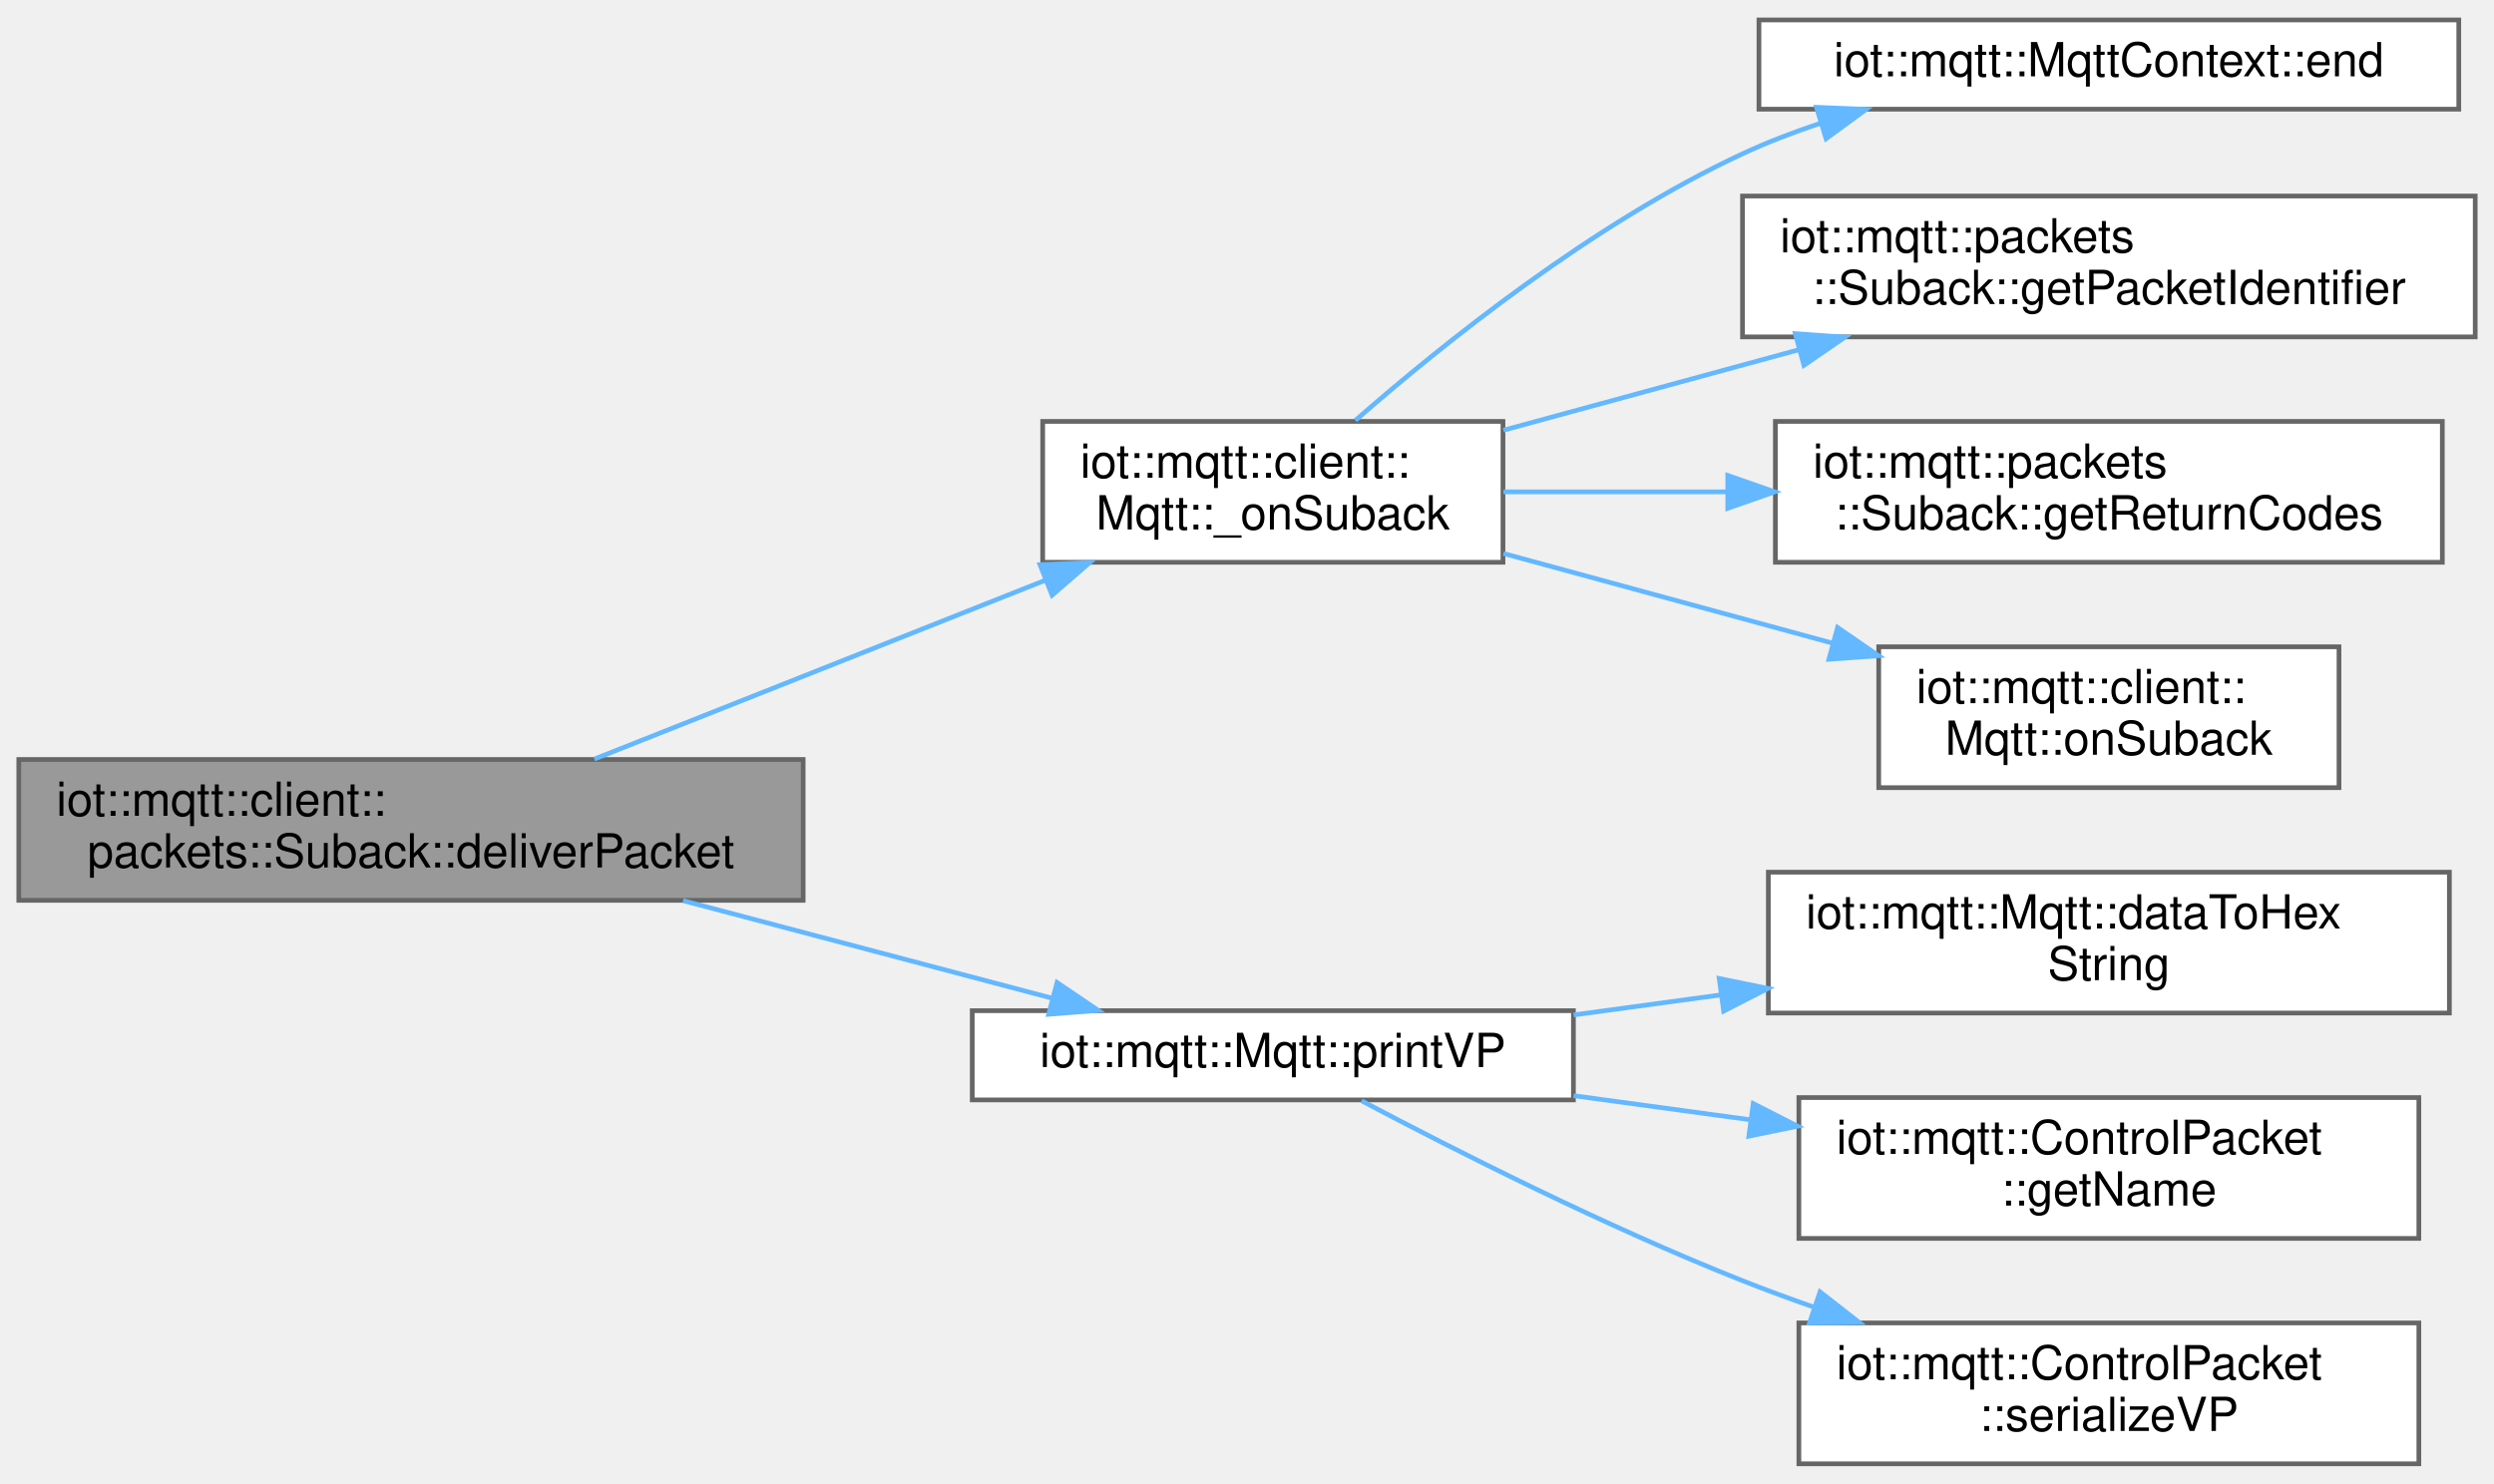
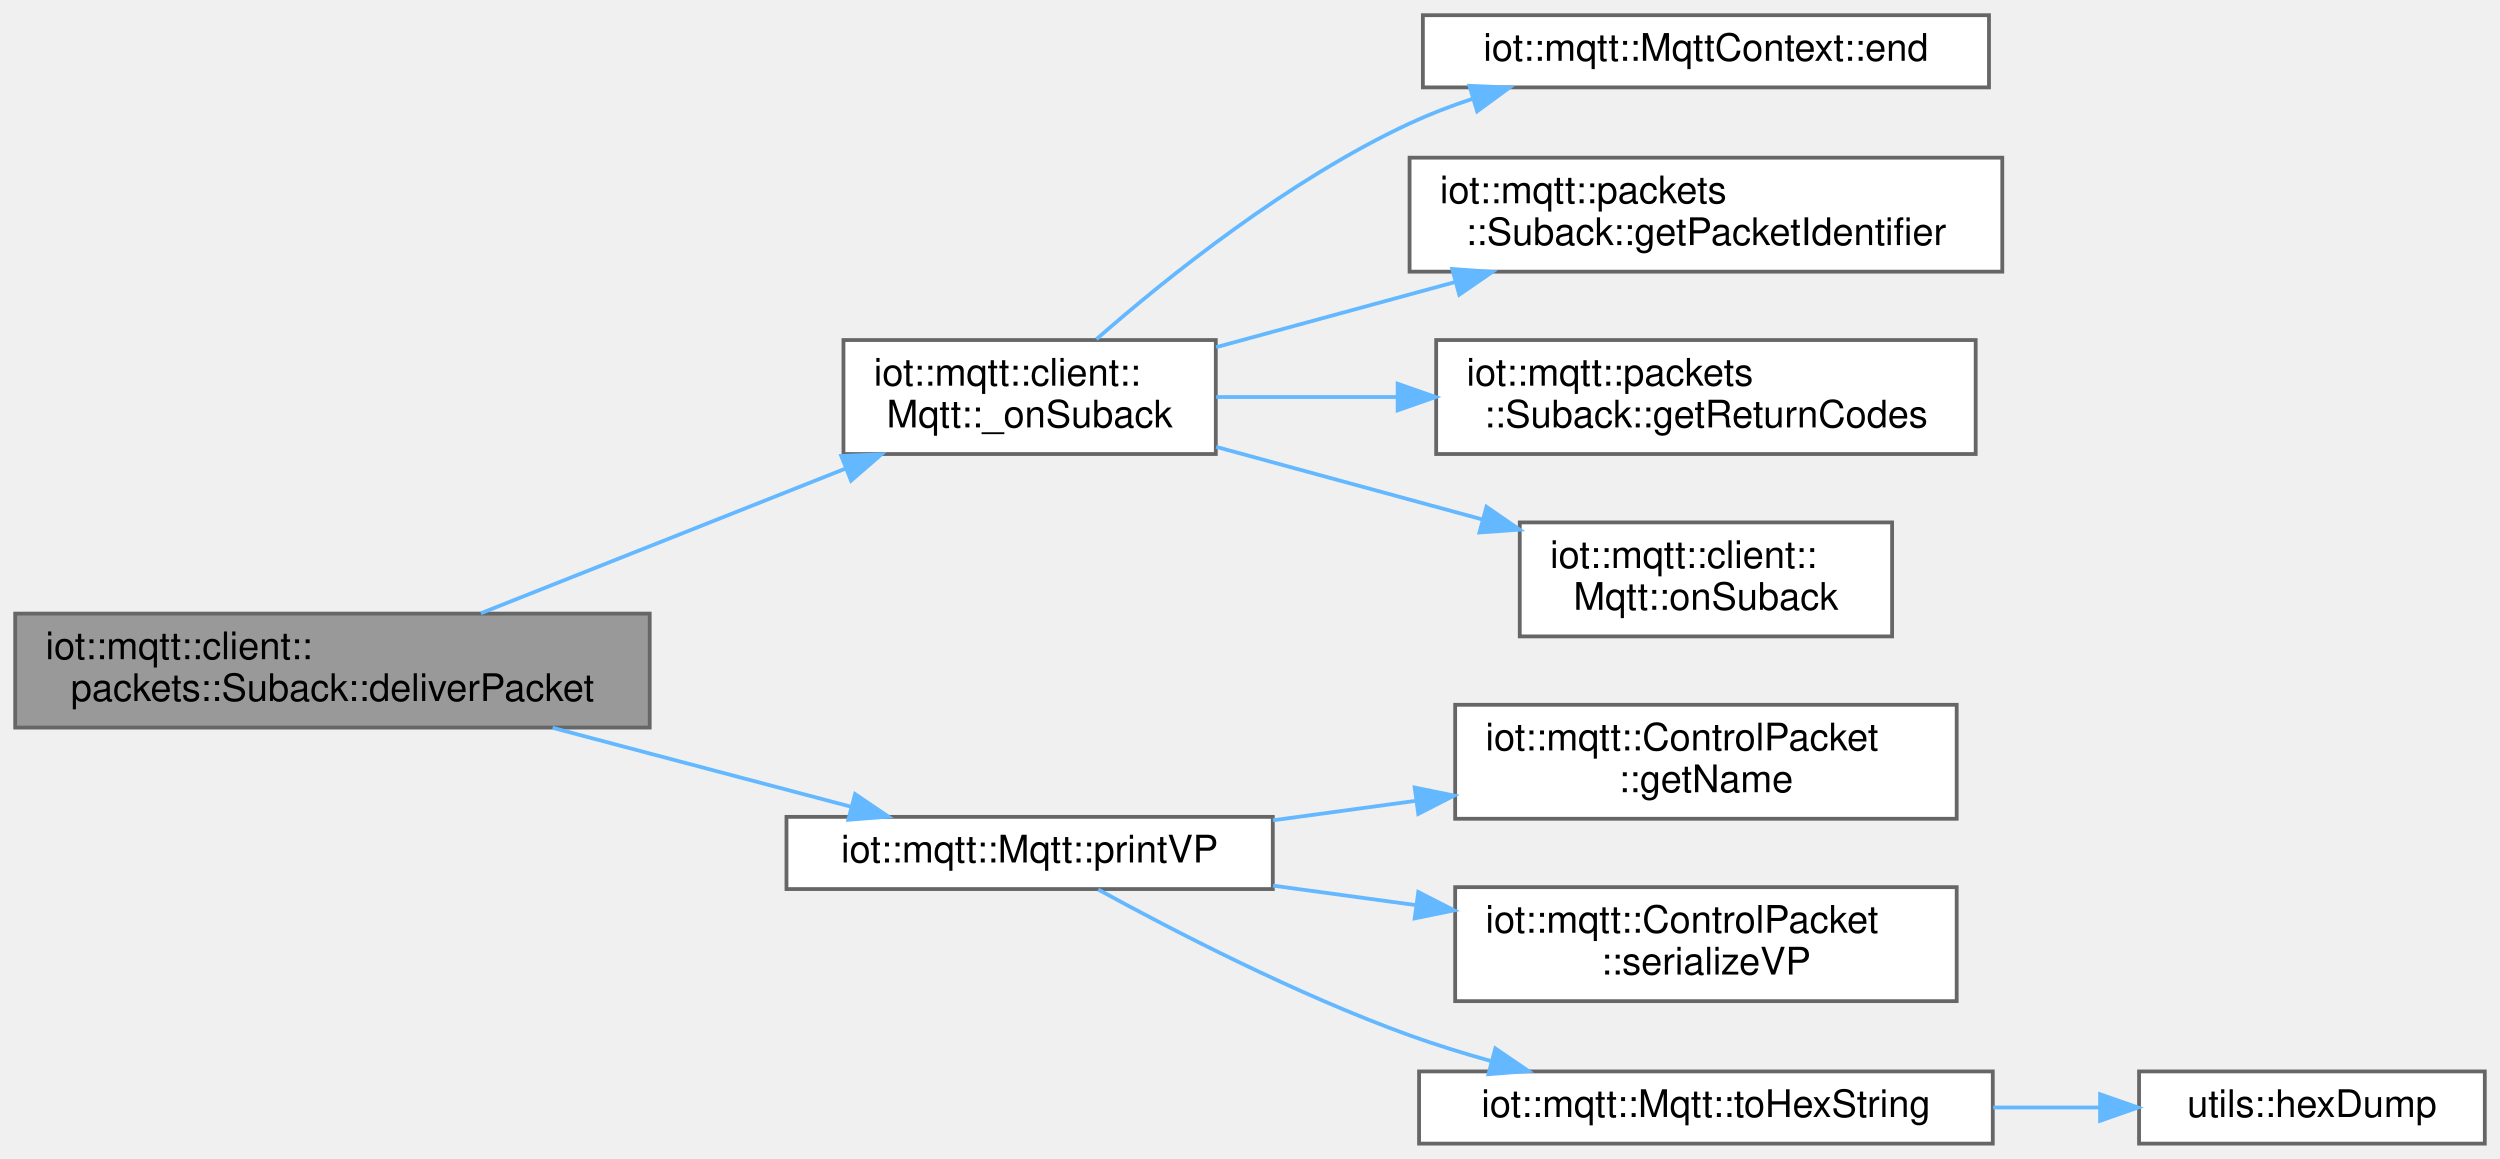
- <svg xmlns="http://www.w3.org/2000/svg" xmlns:xlink="http://www.w3.org/1999/xlink" width="531pt" height="316pt" viewBox="0.00 0.00 531.00 315.50">
-   <g id="graph0" class="graph" transform="scale(1 1) rotate(0) translate(4 311.5)">
+ <svg xmlns="http://www.w3.org/2000/svg" xmlns:xlink="http://www.w3.org/1999/xlink" width="658pt" height="305pt" viewBox="0.00 0.00 658.00 305.00">
+   <g id="graph0" class="graph" transform="scale(1 1) rotate(0) translate(4 301)">
    <g id="Node000001" class="node">
      <g id="a_Node000001">
        <a xlink:title=" ">
-           <polygon fill="#999999" stroke="#666666" points="167,-150 0,-150 0,-120 167,-120 167,-150" />
-           <text text-anchor="start" x="8" y="-138" font-family="Helvetica,sans-Serif" font-size="10.00">iot::mqtt::client::</text>
-           <text text-anchor="middle" x="83.5" y="-127" font-family="Helvetica,sans-Serif" font-size="10.00">packets::Suback::deliverPacket</text>
+           <polygon fill="#999999" stroke="#666666" points="167,-139.5 0,-139.5 0,-109.5 167,-109.5 167,-139.5" />
+           <text text-anchor="start" x="8" y="-127.5" font-family="Helvetica,sans-Serif" font-size="10.00">iot::mqtt::client::</text>
+           <text text-anchor="middle" x="83.5" y="-116.5" font-family="Helvetica,sans-Serif" font-size="10.00">packets::Suback::deliverPacket</text>
        </a>
      </g>
    </g>
    <g id="Node000002" class="node">
      <g id="a_Node000002">
        <a xlink:href="classiot_1_1mqtt_1_1client_1_1Mqtt.html#a9f548c070b83f2628b69ca080bde9377" target="_top" xlink:title=" ">
-           <polygon fill="white" stroke="#666666" points="316,-222 218,-222 218,-192 316,-192 316,-222" />
-           <text text-anchor="start" x="226" y="-210" font-family="Helvetica,sans-Serif" font-size="10.00">iot::mqtt::client::</text>
-           <text text-anchor="middle" x="267" y="-199" font-family="Helvetica,sans-Serif" font-size="10.00">Mqtt::_onSuback</text>
+           <polygon fill="white" stroke="#666666" points="316,-211.5 218,-211.5 218,-181.5 316,-181.5 316,-211.5" />
+           <text text-anchor="start" x="226" y="-199.5" font-family="Helvetica,sans-Serif" font-size="10.00">iot::mqtt::client::</text>
+           <text text-anchor="middle" x="267" y="-188.5" font-family="Helvetica,sans-Serif" font-size="10.00">Mqtt::_onSuback</text>
        </a>
      </g>
    </g>
    <g id="edge1_Node000001_Node000002" class="edge">
      <g id="a_edge1_Node000001_Node000002">
        <a xlink:title=" ">
-           <path fill="none" stroke="#63b8ff" d="M122.55,-150.09C150.5,-161.18 188.66,-176.32 218.59,-188.19" />
-           <polygon fill="#63b8ff" stroke="#63b8ff" points="217.42,-191.49 228,-191.93 220,-184.99 217.42,-191.49" />
+           <path fill="none" stroke="#63b8ff" d="M122.55,-139.59C150.5,-150.68 188.66,-165.82 218.59,-177.69" />
+           <polygon fill="#63b8ff" stroke="#63b8ff" points="217.42,-180.99 228,-181.43 220,-174.49 217.42,-180.99" />
        </a>
      </g>
    </g>
    <g id="Node000007" class="node">
      <g id="a_Node000007">
        <a xlink:href="classiot_1_1mqtt_1_1Mqtt.html#adee229fe8dcd76411c9216f7c11ff907" target="_top" xlink:title=" ">
-           <polygon fill="white" stroke="#666666" points="331,-96.5 203,-96.5 203,-77.5 331,-77.5 331,-96.5" />
-           <text text-anchor="middle" x="267" y="-84.5" font-family="Helvetica,sans-Serif" font-size="10.00">iot::mqtt::Mqtt::printVP</text>
+           <polygon fill="white" stroke="#666666" points="331,-86 203,-86 203,-67 331,-67 331,-86" />
+           <text text-anchor="middle" x="267" y="-74" font-family="Helvetica,sans-Serif" font-size="10.00">iot::mqtt::Mqtt::printVP</text>
        </a>
      </g>
    </g>
    <g id="edge6_Node000001_Node000007" class="edge">
      <g id="a_edge6_Node000001_Node000007">
        <a xlink:title=" ">
-           <path fill="none" stroke="#63b8ff" d="M141.43,-119.94C166.72,-113.26 196.1,-105.49 219.97,-99.17" />
-           <polygon fill="#63b8ff" stroke="#63b8ff" points="221.06,-102.5 229.83,-96.56 219.27,-95.74 221.06,-102.5" />
+           <path fill="none" stroke="#63b8ff" d="M141.43,-109.44C166.72,-102.76 196.1,-94.99 219.97,-88.67" />
+           <polygon fill="#63b8ff" stroke="#63b8ff" points="221.06,-92 229.83,-86.06 219.27,-85.24 221.06,-92" />
        </a>
      </g>
    </g>
    <g id="Node000003" class="node">
      <g id="a_Node000003">
        <a xlink:href="classiot_1_1mqtt_1_1MqttContext.html#ada10a6f2fcf6953ed62d93bdb5907cd1" target="_top" xlink:title=" ">
-           <polygon fill="white" stroke="#666666" points="519.5,-307.5 370.5,-307.5 370.5,-288.5 519.5,-288.5 519.5,-307.5" />
-           <text text-anchor="middle" x="445" y="-295.5" font-family="Helvetica,sans-Serif" font-size="10.00">iot::mqtt::MqttContext::end</text>
+           <polygon fill="white" stroke="#666666" points="519.5,-297 370.5,-297 370.5,-278 519.5,-278 519.5,-297" />
+           <text text-anchor="middle" x="445" y="-285" font-family="Helvetica,sans-Serif" font-size="10.00">iot::mqtt::MqttContext::end</text>
        </a>
      </g>
    </g>
    <g id="edge2_Node000002_Node000003" class="edge">
      <g id="a_edge2_Node000002_Node000003">
        <a xlink:title=" ">
-           <path fill="none" stroke="#63b8ff" d="M284.58,-222.22C303.27,-238.58 335.2,-264.21 367,-279 372.28,-281.46 377.91,-283.62 383.64,-285.52" />
-           <polygon fill="#63b8ff" stroke="#63b8ff" points="382.75,-288.9 393.33,-288.47 384.79,-282.21 382.75,-288.9" />
+           <path fill="none" stroke="#63b8ff" d="M284.58,-211.72C303.27,-228.08 335.2,-253.71 367,-268.5 372.28,-270.96 377.91,-273.12 383.64,-275.02" />
+           <polygon fill="#63b8ff" stroke="#63b8ff" points="382.75,-278.4 393.33,-277.97 384.79,-271.71 382.75,-278.4" />
        </a>
      </g>
    </g>
    <g id="Node000004" class="node">
      <g id="a_Node000004">
        <a xlink:href="classiot_1_1mqtt_1_1packets_1_1Suback.html#a4b210bb967888e97f375d51b564a8256" target="_top" xlink:title=" ">
-           <polygon fill="white" stroke="#666666" points="523,-270 367,-270 367,-240 523,-240 523,-270" />
-           <text text-anchor="start" x="375" y="-258" font-family="Helvetica,sans-Serif" font-size="10.00">iot::mqtt::packets</text>
-           <text text-anchor="middle" x="445" y="-247" font-family="Helvetica,sans-Serif" font-size="10.00">::Suback::getPacketIdentifier</text>
+           <polygon fill="white" stroke="#666666" points="523,-259.5 367,-259.5 367,-229.5 523,-229.5 523,-259.5" />
+           <text text-anchor="start" x="375" y="-247.5" font-family="Helvetica,sans-Serif" font-size="10.00">iot::mqtt::packets</text>
+           <text text-anchor="middle" x="445" y="-236.5" font-family="Helvetica,sans-Serif" font-size="10.00">::Suback::getPacketIdentifier</text>
        </a>
      </g>
    </g>
    <g id="edge3_Node000002_Node000004" class="edge">
      <g id="a_edge3_Node000002_Node000004">
        <a xlink:title=" ">
-           <path fill="none" stroke="#63b8ff" d="M316.09,-220.12C335.51,-225.41 358.22,-231.6 379.07,-237.29" />
-           <polygon fill="#63b8ff" stroke="#63b8ff" points="378.24,-240.69 388.81,-239.95 380.08,-233.94 378.24,-240.69" />
+           <path fill="none" stroke="#63b8ff" d="M316.09,-209.62C335.51,-214.91 358.22,-221.1 379.07,-226.79" />
+           <polygon fill="#63b8ff" stroke="#63b8ff" points="378.24,-230.19 388.81,-229.45 380.08,-223.44 378.24,-230.19" />
        </a>
      </g>
    </g>
    <g id="Node000005" class="node">
      <g id="a_Node000005">
        <a xlink:href="classiot_1_1mqtt_1_1packets_1_1Suback.html#aeda5db3357a382a8e27124f849fe3787" target="_top" xlink:title=" ">
-           <polygon fill="white" stroke="#666666" points="516,-222 374,-222 374,-192 516,-192 516,-222" />
-           <text text-anchor="start" x="382" y="-210" font-family="Helvetica,sans-Serif" font-size="10.00">iot::mqtt::packets</text>
-           <text text-anchor="middle" x="445" y="-199" font-family="Helvetica,sans-Serif" font-size="10.00">::Suback::getReturnCodes</text>
+           <polygon fill="white" stroke="#666666" points="516,-211.5 374,-211.5 374,-181.5 516,-181.5 516,-211.5" />
+           <text text-anchor="start" x="382" y="-199.5" font-family="Helvetica,sans-Serif" font-size="10.00">iot::mqtt::packets</text>
+           <text text-anchor="middle" x="445" y="-188.5" font-family="Helvetica,sans-Serif" font-size="10.00">::Suback::getReturnCodes</text>
        </a>
      </g>
    </g>
    <g id="edge4_Node000002_Node000005" class="edge">
      <g id="a_edge4_Node000002_Node000005">
        <a xlink:title=" ">
-           <path fill="none" stroke="#63b8ff" d="M316.09,-207C330.84,-207 347.49,-207 363.78,-207" />
-           <polygon fill="#63b8ff" stroke="#63b8ff" points="363.86,-210.5 373.86,-207 363.86,-203.5 363.86,-210.5" />
+           <path fill="none" stroke="#63b8ff" d="M316.09,-196.5C330.84,-196.5 347.49,-196.5 363.78,-196.5" />
+           <polygon fill="#63b8ff" stroke="#63b8ff" points="363.86,-200 373.86,-196.5 363.86,-193 363.86,-200" />
        </a>
      </g>
    </g>
    <g id="Node000006" class="node">
      <g id="a_Node000006">
        <a xlink:href="classiot_1_1mqtt_1_1client_1_1Mqtt.html#acaacfad72b121df18686afdd69bbc62a" target="_top" xlink:title=" ">
-           <polygon fill="white" stroke="#666666" points="494,-174 396,-174 396,-144 494,-144 494,-174" />
-           <text text-anchor="start" x="404" y="-162" font-family="Helvetica,sans-Serif" font-size="10.00">iot::mqtt::client::</text>
-           <text text-anchor="middle" x="445" y="-151" font-family="Helvetica,sans-Serif" font-size="10.00">Mqtt::onSuback</text>
+           <polygon fill="white" stroke="#666666" points="494,-163.5 396,-163.5 396,-133.5 494,-133.5 494,-163.5" />
+           <text text-anchor="start" x="404" y="-151.5" font-family="Helvetica,sans-Serif" font-size="10.00">iot::mqtt::client::</text>
+           <text text-anchor="middle" x="445" y="-140.5" font-family="Helvetica,sans-Serif" font-size="10.00">Mqtt::onSuback</text>
        </a>
      </g>
    </g>
    <g id="edge5_Node000002_Node000006" class="edge">
      <g id="a_edge5_Node000002_Node000006">
        <a xlink:title=" ">
-           <path fill="none" stroke="#63b8ff" d="M316.09,-193.88C337.73,-187.98 363.44,-180.97 386.12,-174.79" />
-           <polygon fill="#63b8ff" stroke="#63b8ff" points="387.24,-178.11 395.97,-172.1 385.4,-171.35 387.24,-178.11" />
+           <path fill="none" stroke="#63b8ff" d="M316.09,-183.38C337.73,-177.48 363.44,-170.47 386.12,-164.29" />
+           <polygon fill="#63b8ff" stroke="#63b8ff" points="387.24,-167.61 395.97,-161.6 385.4,-160.85 387.24,-167.61" />
        </a>
      </g>
    </g>
    <g id="Node000008" class="node">
      <g id="a_Node000008">
-         <a xlink:href="classiot_1_1mqtt_1_1Mqtt.html#ab70d673e9ccb125cb5ed2449cfa1492c" target="_top" xlink:title=" ">
-           <polygon fill="white" stroke="#666666" points="517.5,-126 372.5,-126 372.5,-96 517.5,-96 517.5,-126" />
-           <text text-anchor="start" x="380.5" y="-114" font-family="Helvetica,sans-Serif" font-size="10.00">iot::mqtt::Mqtt::dataToHex</text>
-           <text text-anchor="middle" x="445" y="-103" font-family="Helvetica,sans-Serif" font-size="10.00">String</text>
+         <a xlink:href="classiot_1_1mqtt_1_1ControlPacket.html#a1d35b63fe04256fa31650462db1b311a" target="_top" xlink:title=" ">
+           <polygon fill="white" stroke="#666666" points="511,-115.5 379,-115.5 379,-85.5 511,-85.5 511,-115.5" />
+           <text text-anchor="start" x="387" y="-103.5" font-family="Helvetica,sans-Serif" font-size="10.00">iot::mqtt::ControlPacket</text>
+           <text text-anchor="middle" x="445" y="-92.5" font-family="Helvetica,sans-Serif" font-size="10.00">::getName</text>
        </a>
      </g>
    </g>
    <g id="edge7_Node000007_Node000008" class="edge">
      <g id="a_edge7_Node000007_Node000008">
        <a xlink:title=" ">
-           <path fill="none" stroke="#63b8ff" d="M331.04,-95.6C341.21,-96.98 351.86,-98.44 362.39,-99.87" />
-           <polygon fill="#63b8ff" stroke="#63b8ff" points="362.04,-103.36 372.42,-101.24 362.99,-96.42 362.04,-103.36" />
+           <path fill="none" stroke="#63b8ff" d="M331.04,-85.1C343.26,-86.76 356.18,-88.52 368.75,-90.24" />
+           <polygon fill="#63b8ff" stroke="#63b8ff" points="368.35,-93.72 378.73,-91.6 369.29,-86.78 368.35,-93.72" />
        </a>
      </g>
    </g>
    <g id="Node000009" class="node">
      <g id="a_Node000009">
-         <a xlink:href="classiot_1_1mqtt_1_1ControlPacket.html#a1d35b63fe04256fa31650462db1b311a" target="_top" xlink:title=" ">
-           <polygon fill="white" stroke="#666666" points="511,-78 379,-78 379,-48 511,-48 511,-78" />
-           <text text-anchor="start" x="387" y="-66" font-family="Helvetica,sans-Serif" font-size="10.00">iot::mqtt::ControlPacket</text>
-           <text text-anchor="middle" x="445" y="-55" font-family="Helvetica,sans-Serif" font-size="10.00">::getName</text>
+         <a xlink:href="classiot_1_1mqtt_1_1ControlPacket.html#ab4f58bf0c1920d705af23c8d7636247f" target="_top" xlink:title=" ">
+           <polygon fill="white" stroke="#666666" points="511,-67.5 379,-67.5 379,-37.5 511,-37.5 511,-67.5" />
+           <text text-anchor="start" x="387" y="-55.5" font-family="Helvetica,sans-Serif" font-size="10.00">iot::mqtt::ControlPacket</text>
+           <text text-anchor="middle" x="445" y="-44.5" font-family="Helvetica,sans-Serif" font-size="10.00">::serializeVP</text>
        </a>
      </g>
    </g>
    <g id="edge8_Node000007_Node000009" class="edge">
      <g id="a_edge8_Node000007_Node000009">
        <a xlink:title=" ">
-           <path fill="none" stroke="#63b8ff" d="M331.04,-78.4C343.26,-76.74 356.18,-74.98 368.75,-73.26" />
-           <polygon fill="#63b8ff" stroke="#63b8ff" points="369.29,-76.72 378.73,-71.9 368.35,-69.78 369.29,-76.72" />
+           <path fill="none" stroke="#63b8ff" d="M331.04,-67.9C343.26,-66.24 356.18,-64.48 368.75,-62.76" />
+           <polygon fill="#63b8ff" stroke="#63b8ff" points="369.29,-66.22 378.73,-61.4 368.35,-59.28 369.29,-66.22" />
        </a>
      </g>
    </g>
    <g id="Node000010" class="node">
      <g id="a_Node000010">
-         <a xlink:href="classiot_1_1mqtt_1_1ControlPacket.html#ab4f58bf0c1920d705af23c8d7636247f" target="_top" xlink:title=" ">
-           <polygon fill="white" stroke="#666666" points="511,-30 379,-30 379,0 511,0 511,-30" />
-           <text text-anchor="start" x="387" y="-18" font-family="Helvetica,sans-Serif" font-size="10.00">iot::mqtt::ControlPacket</text>
-           <text text-anchor="middle" x="445" y="-7" font-family="Helvetica,sans-Serif" font-size="10.00">::serializeVP</text>
+         <a xlink:href="classiot_1_1mqtt_1_1Mqtt.html#a16add1744c3cf0ea4a1f266b9d3f3902" target="_top" xlink:title=" ">
+           <polygon fill="white" stroke="#666666" points="520.5,-19 369.5,-19 369.5,0 520.5,0 520.5,-19" />
+           <text text-anchor="middle" x="445" y="-7" font-family="Helvetica,sans-Serif" font-size="10.00">iot::mqtt::Mqtt::toHexString</text>
        </a>
      </g>
    </g>
    <g id="edge9_Node000007_Node000010" class="edge">
      <g id="a_edge9_Node000007_Node000010">
        <a xlink:title=" ">
-           <path fill="none" stroke="#63b8ff" d="M285.88,-77.32C305.43,-66.98 337.87,-50.53 367,-39 371.84,-37.08 376.9,-35.22 382.01,-33.43" />
-           <polygon fill="#63b8ff" stroke="#63b8ff" points="383.51,-36.62 391.86,-30.09 381.26,-29.99 383.51,-36.62" />
+           <path fill="none" stroke="#63b8ff" d="M285.05,-66.87C304.41,-56.26 337.18,-39.27 367,-28.5 373.86,-26.02 381.17,-23.76 388.46,-21.72" />
+           <polygon fill="#63b8ff" stroke="#63b8ff" points="389.57,-25.05 398.33,-19.09 387.77,-18.28 389.57,-25.05" />
+         </a>
+       </g>
+     </g>
+     <g id="Node000011" class="node">
+       <g id="a_Node000011">
+         <a xlink:href="namespaceutils.html#a3bd46aa5d1ad27cb939eda58b9ef4e67" target="_top" xlink:title=" ">
+           <polygon fill="white" stroke="#666666" points="650,-19 559,-19 559,0 650,0 650,-19" />
+           <text text-anchor="middle" x="604.5" y="-7" font-family="Helvetica,sans-Serif" font-size="10.00">utils::hexDump</text>
+         </a>
+       </g>
+     </g>
+     <g id="edge10_Node000010_Node000011" class="edge">
+       <g id="a_edge10_Node000010_Node000011">
+         <a xlink:title=" ">
+           <path fill="none" stroke="#63b8ff" d="M520.6,-9.5C530.07,-9.5 539.63,-9.5 548.71,-9.5" />
+           <polygon fill="#63b8ff" stroke="#63b8ff" points="548.74,-13 558.74,-9.5 548.74,-6 548.74,-13" />
        </a>
      </g>
    </g>
  </g>
</svg>
